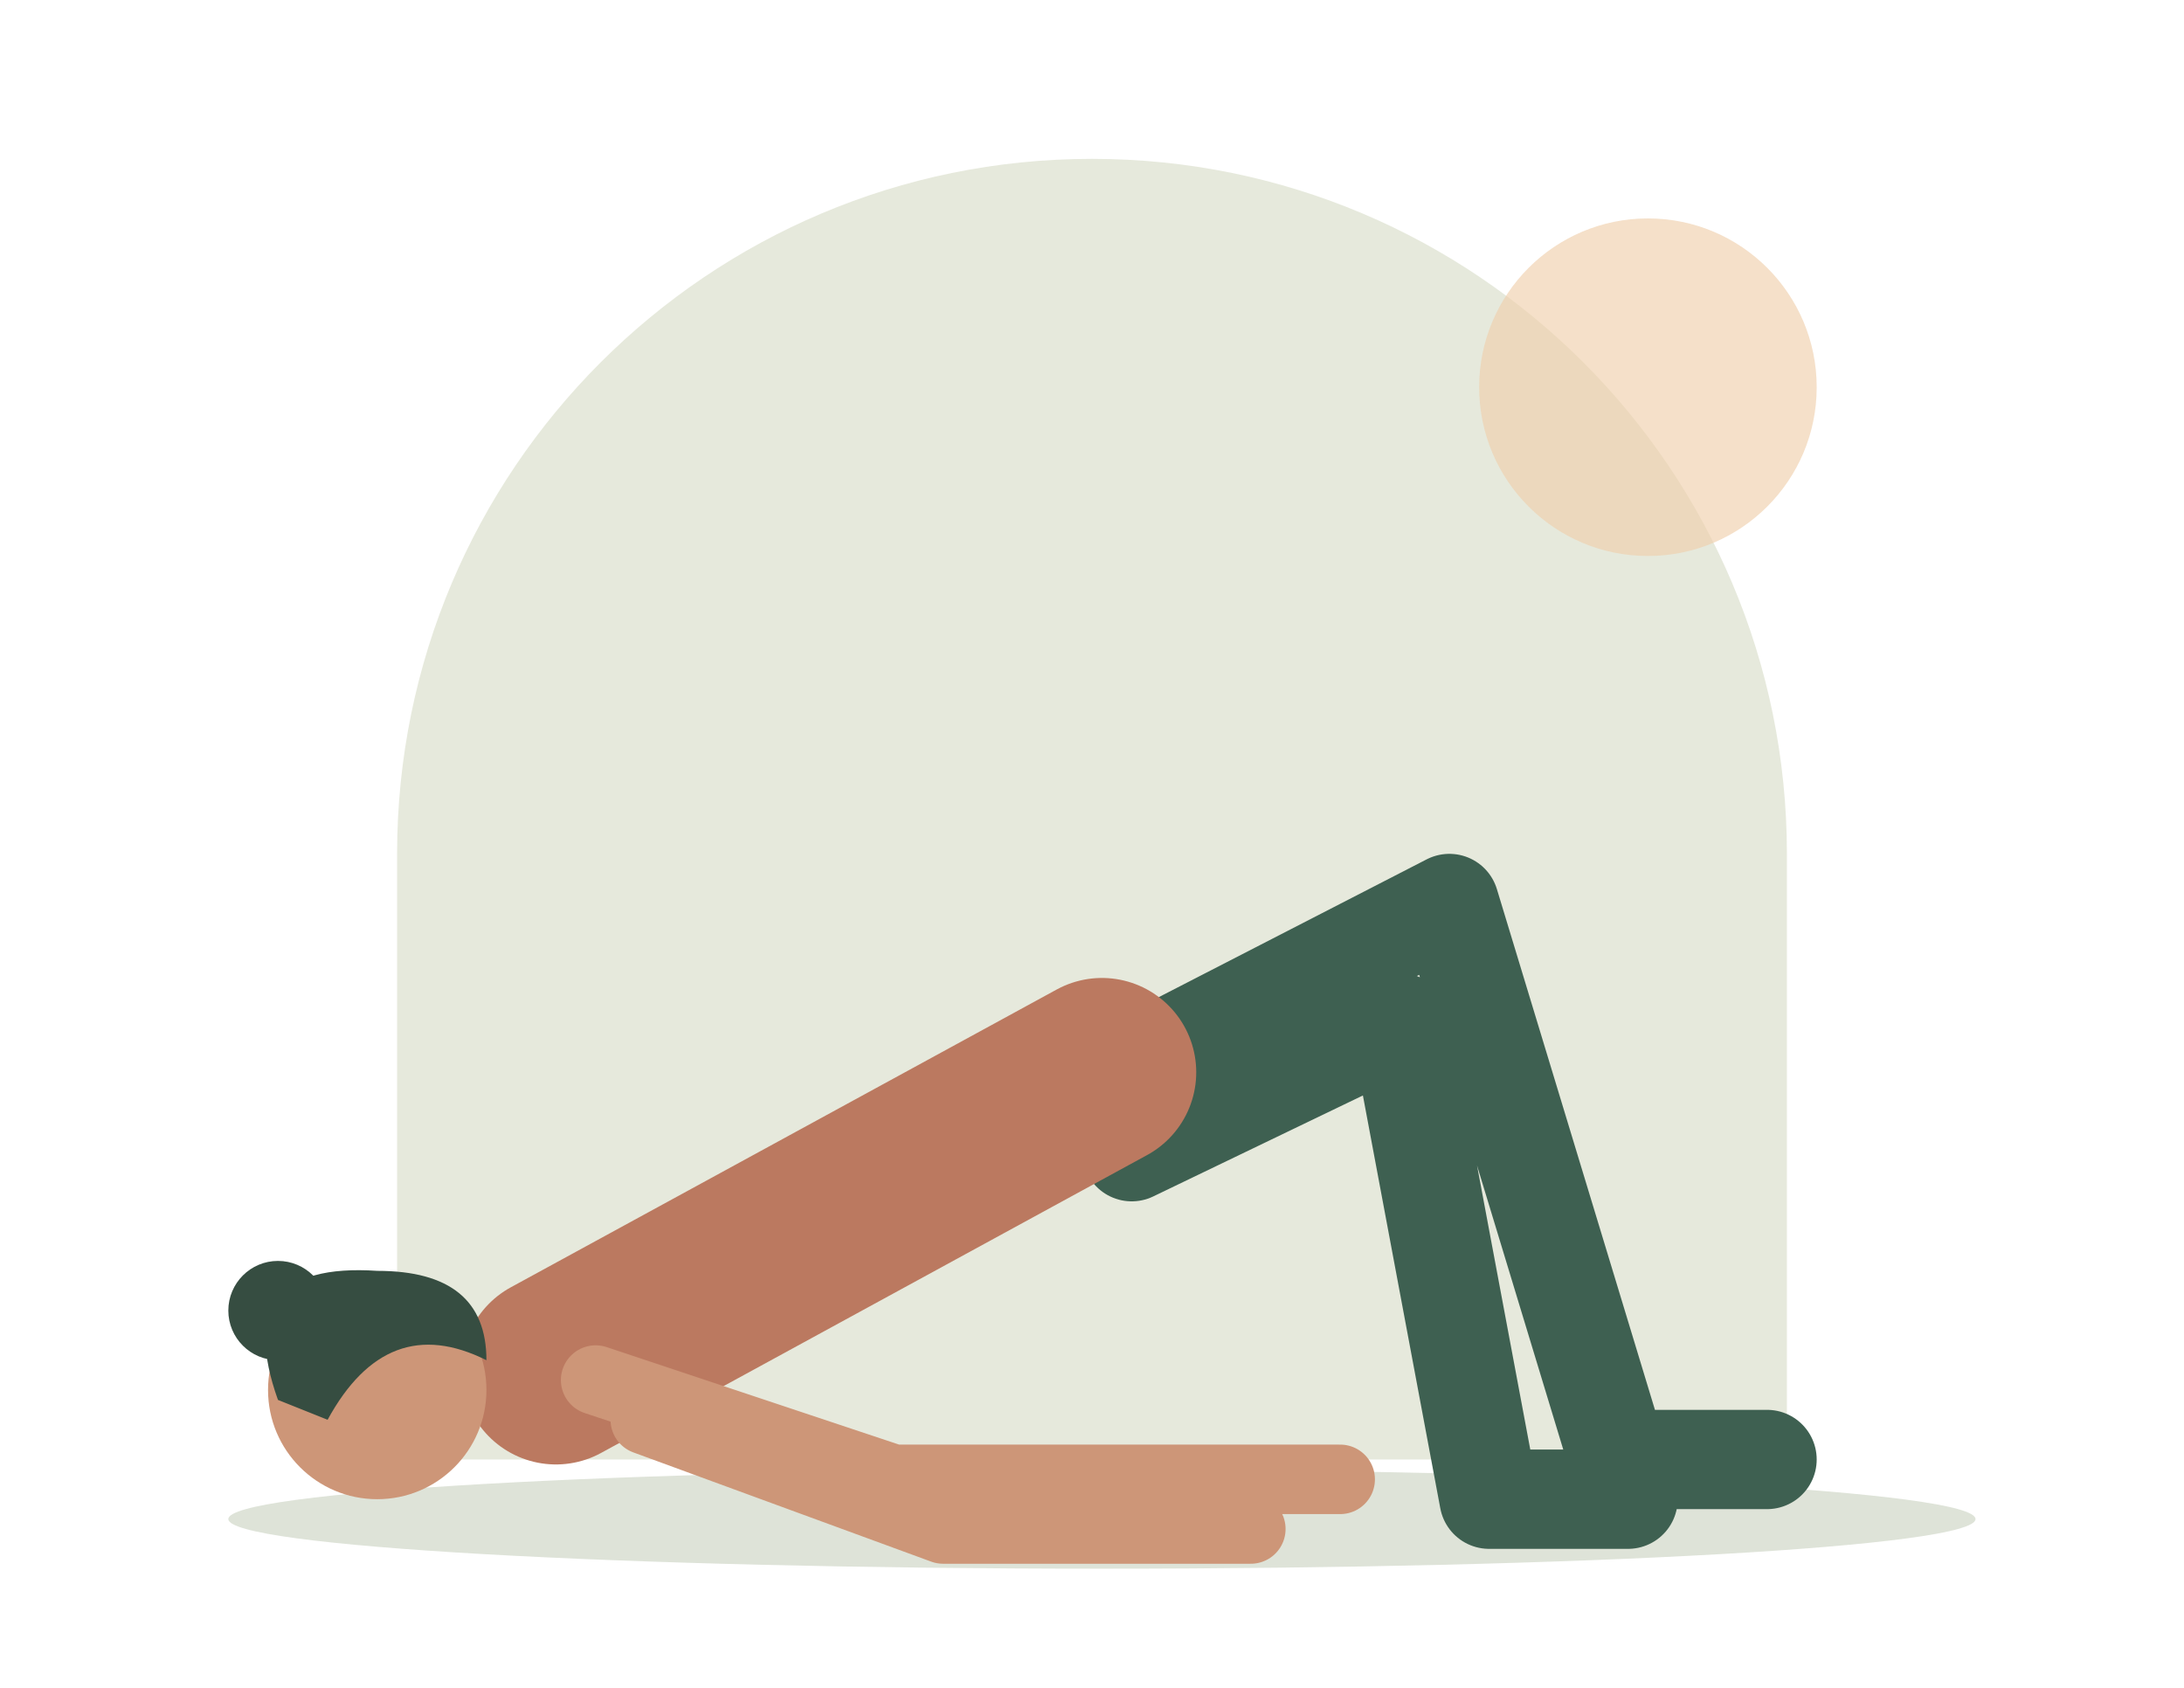
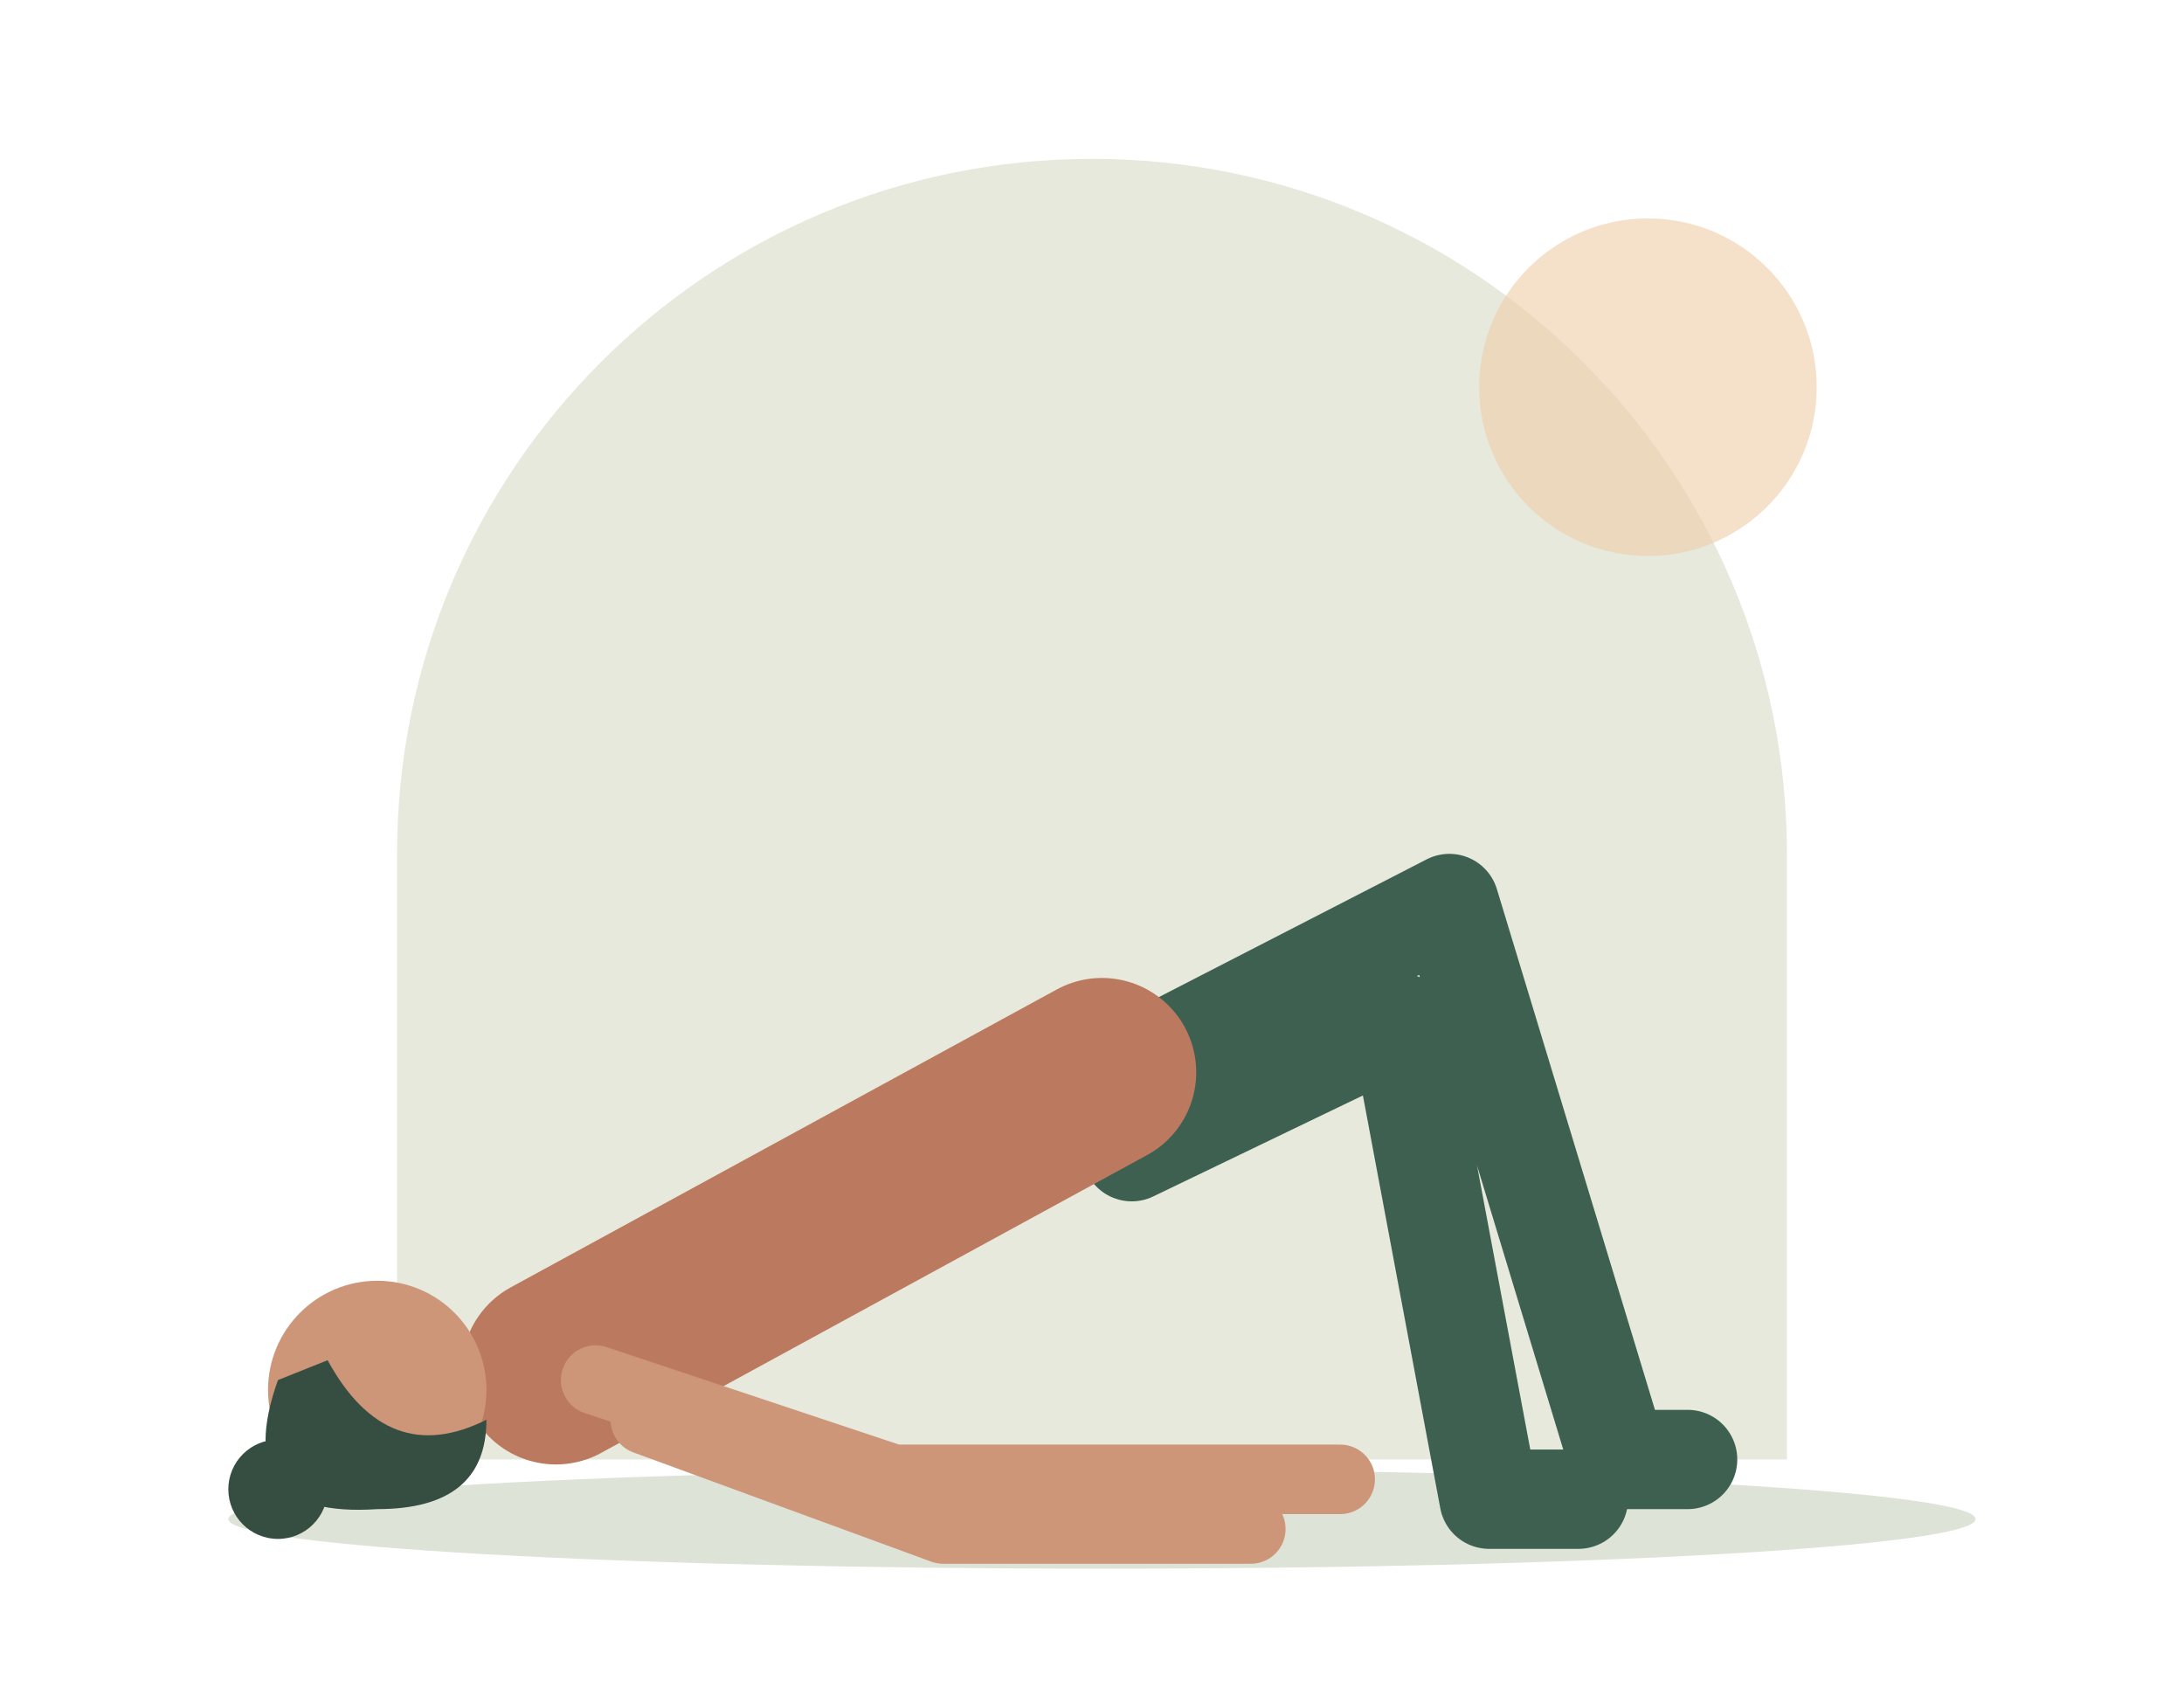
<svg xmlns="http://www.w3.org/2000/svg" width="440" height="340" viewBox="0 0 220 170">
  <path d="M40 147V86a70 70 0 0 1 140 0v61Z" fill="#e6e9dc" />
  <circle cx="166" cy="39" r="17" fill="#efcfac" opacity=".65" />
  <ellipse cx="111" cy="153" rx="88" ry="5" fill="#ccd4c3" opacity=".65" />
-   <path d="M111 109 L146 91 L163 147 L178 147 M114 116 L141 103 L150 151 L164 151" stroke="#3e6051" stroke-width="10" fill="none" stroke-linecap="round" stroke-linejoin="round" />
+   <path d="M111 109 L146 91 L163 147 L170 147 M114 116 L141 103 L150 151 L159 151" stroke="#3e6051" stroke-width="10" fill="none" stroke-linecap="round" stroke-linejoin="round" />
  <path d="M56 138 L111 108" stroke="#bb7960" stroke-width="19" fill="none" stroke-linecap="round" />
  <path d="M60 139 L90 149 L124 149 L135 149 M65 143 L95 154 L126 154" stroke="#cd9678" stroke-width="7" fill="none" stroke-linecap="round" stroke-linejoin="round" />
  <circle cx="38" cy="140" r="11" fill="#cd9678" />
-   <path d="M28 141 Q23 127 38 128 Q49 128 49 137 Q39 132 33 143Z" fill="#364d41" />
-   <circle cx="28" cy="132" r="5" fill="#364d41" />
+   <path d="M28 139 Q23 153 38 152 Q49 152 49 143 Q39 148 33 137Z" fill="#364d41" />
+   <circle cx="28" cy="150" r="5" fill="#364d41" />
</svg>
